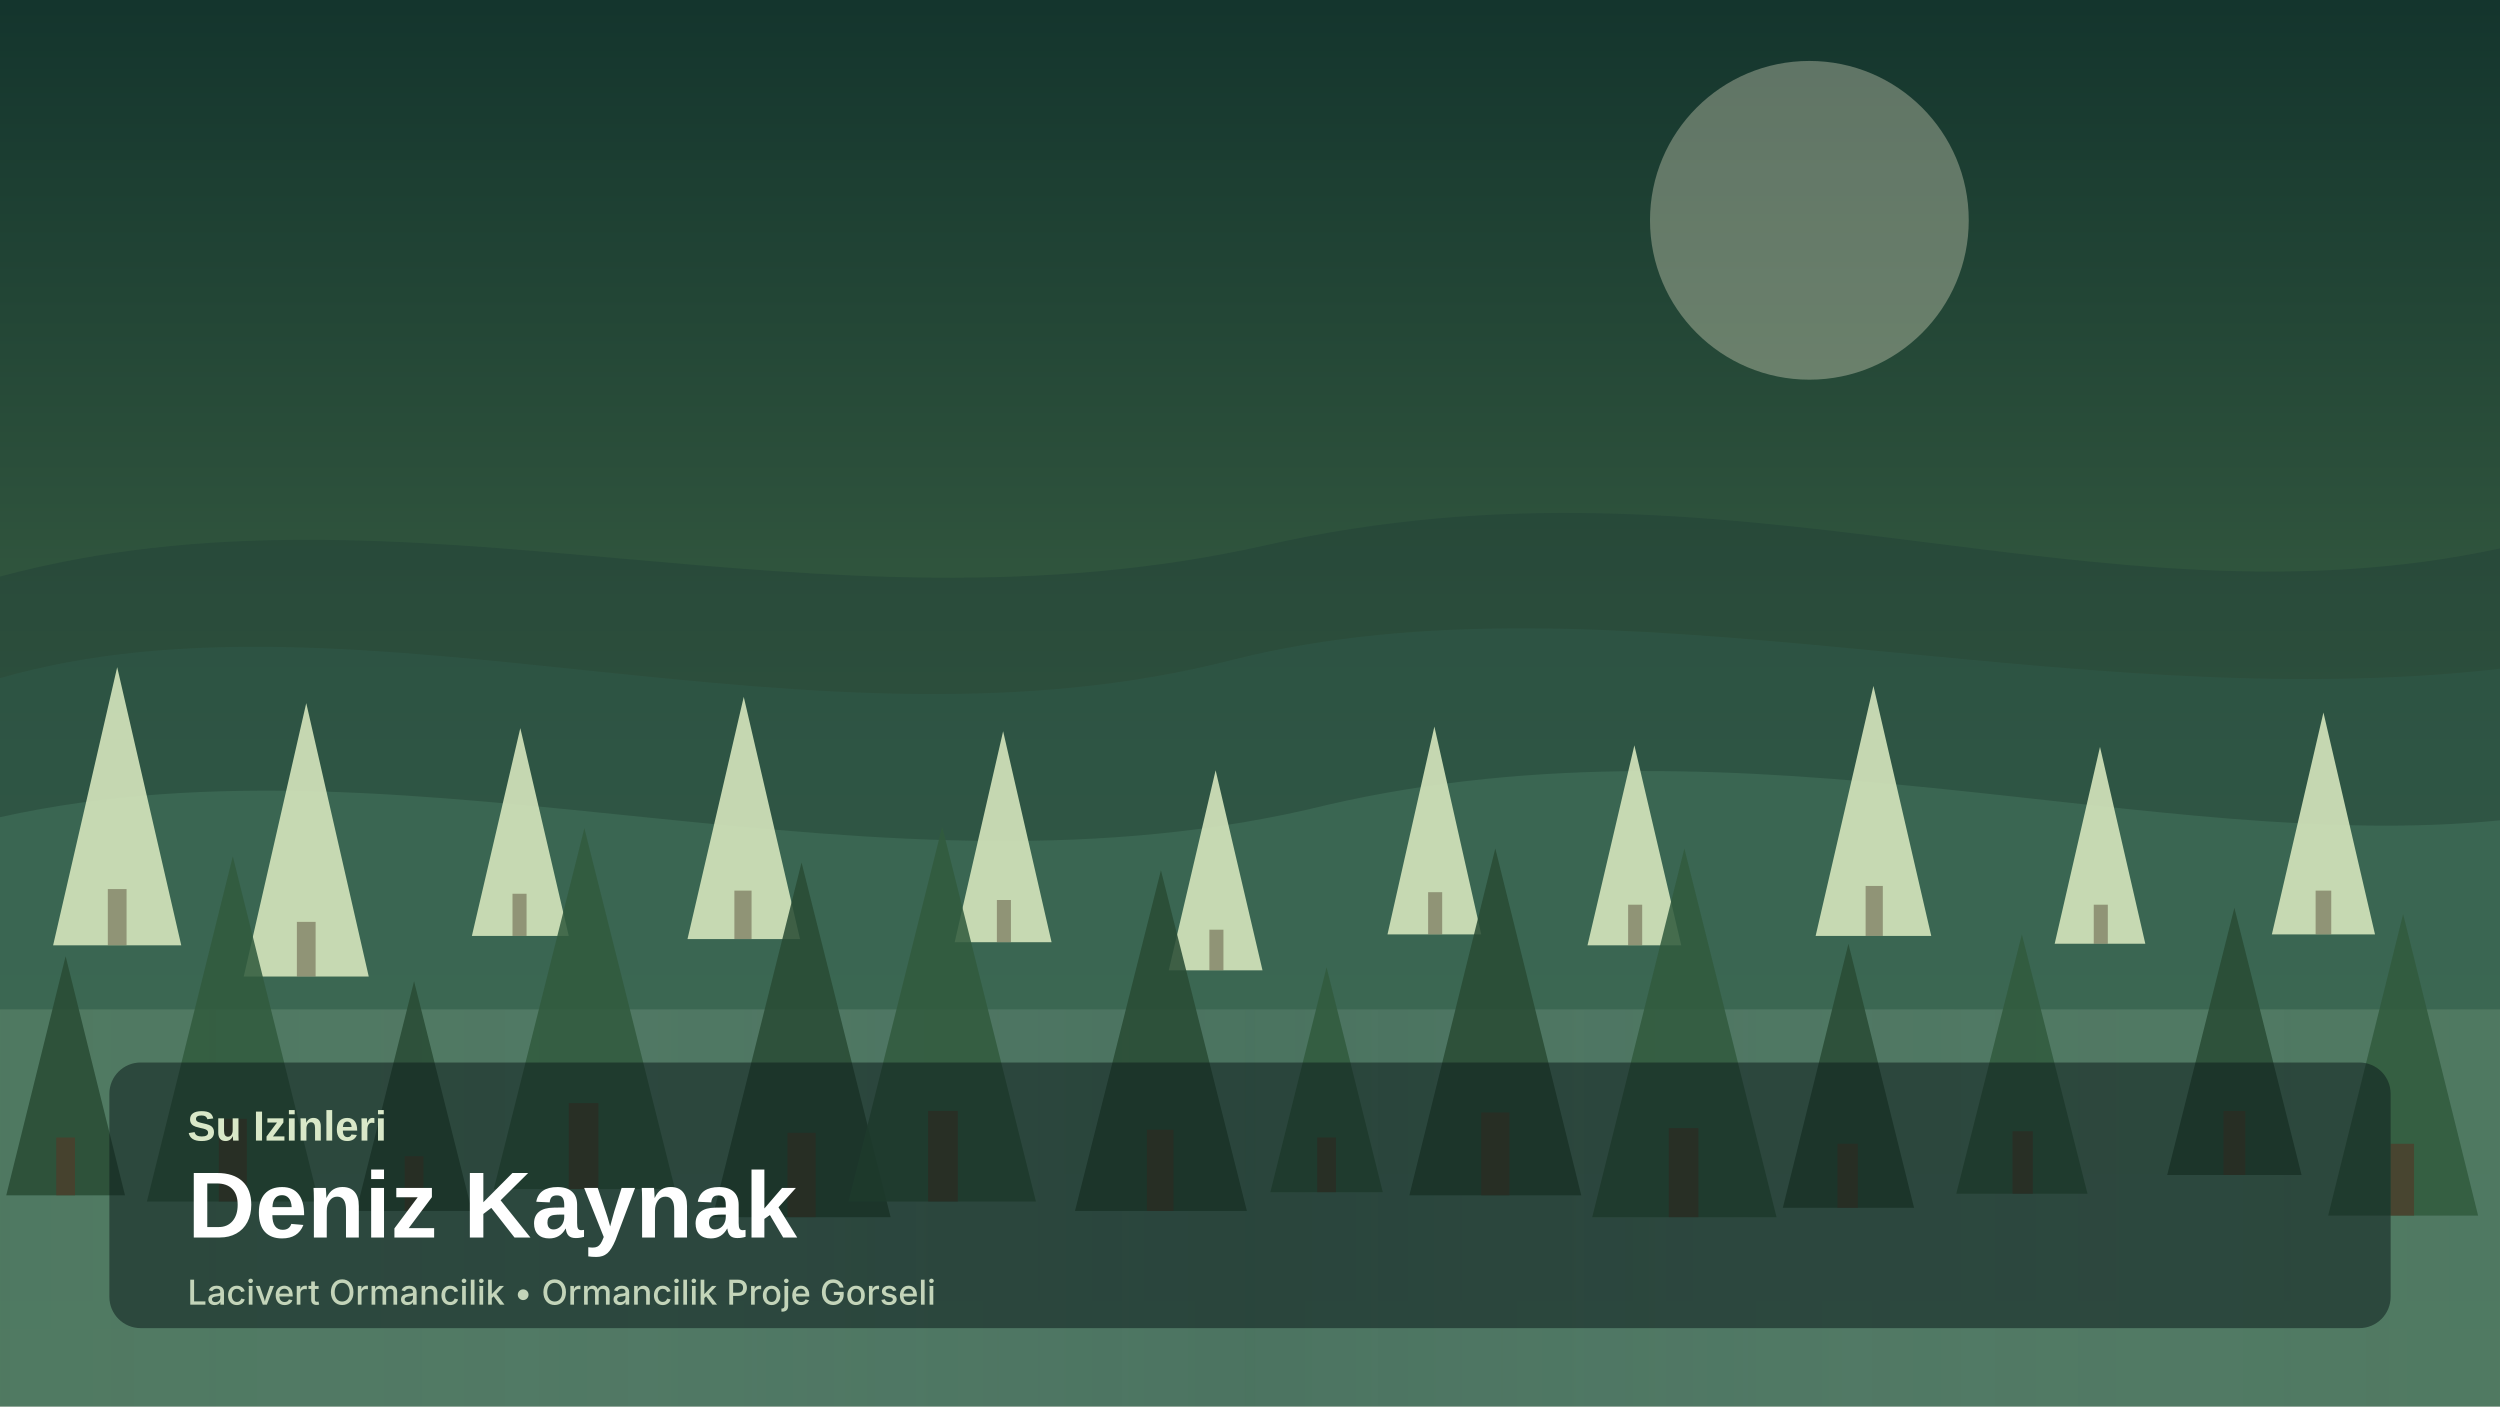
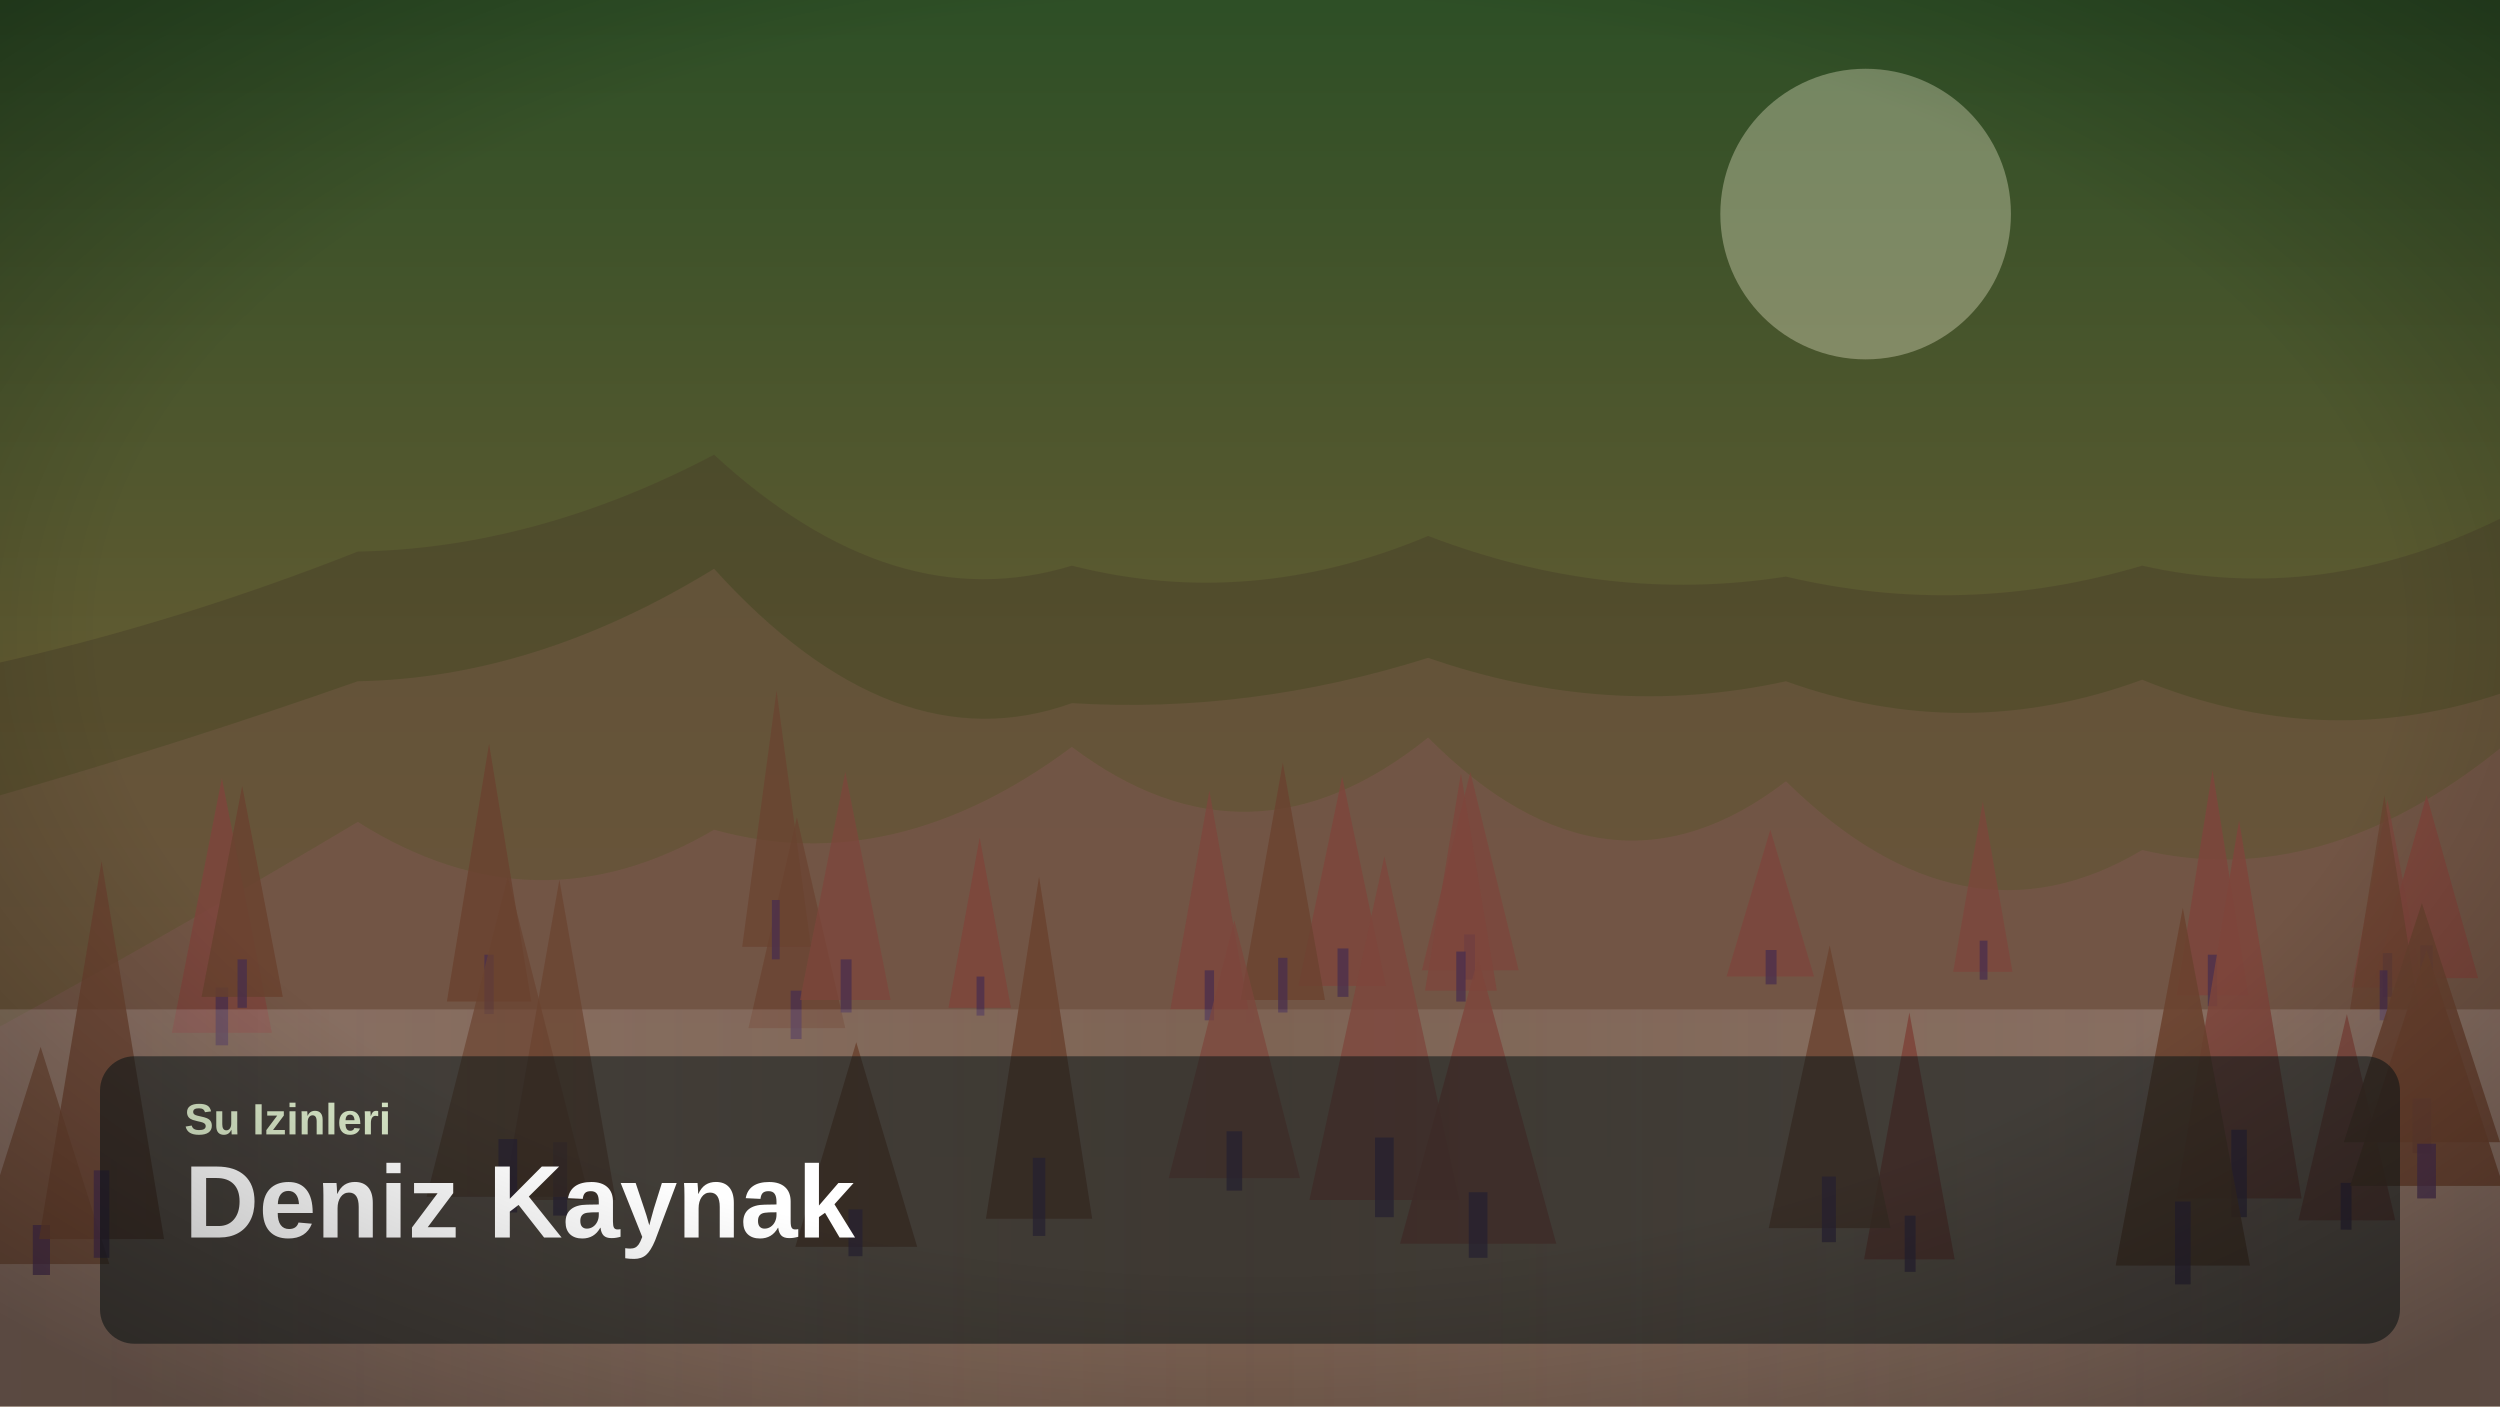
<svg xmlns="http://www.w3.org/2000/svg" viewBox="0 0 1600 900" role="img" aria-label="Deniz Kaynak">
  <defs>
    <linearGradient id="bg" x1="0" y1="0" x2="0" y2="1">
-       <stop offset="0%" stop-color="#14352d" />
-       <stop offset="100%" stop-color="#588255" />
+       <stop offset="0%" stop-color="hsl(109 35% 23%)" />
+       <stop offset="100%" stop-color="hsl(27 42% 42%)" />
    </linearGradient>
    <linearGradient id="fog" x1="0" y1="0" x2="1" y2="0">
-       <stop offset="0%" stop-color="#9fc19d" stop-opacity="0.20" />
+       <stop offset="0%" stop-color="hsl(349 20% 84%)" stop-opacity="0.22" />
      <stop offset="50%" stop-color="#ffffff" stop-opacity="0.08" />
-       <stop offset="100%" stop-color="#9fc19d" stop-opacity="0.20" />
+       <stop offset="100%" stop-color="hsl(349 20% 84%)" stop-opacity="0.22" />
    </linearGradient>
+     <radialGradient id="vignette" cx="50%" cy="45%" r="70%">
+       <stop offset="65%" stop-color="rgba(0,0,0,0)" />
+       <stop offset="100%" stop-color="rgba(0,0,0,0.35)" />
+     </radialGradient>
  </defs>
  <rect width="1600" height="900" fill="url(#bg)" />
-   <circle cx="1158" cy="141" r="102" fill="#f5f0d6" opacity="0.33" />
-   <path d="M0,369 C260,299 520,414 810,349 C1110,281 1340,407 1600,351 L1600,900 L0,900 Z" fill="#203f36" opacity="0.46" />
-   <path d="M0,434 C230,368 520,492 790,422 C1030,362 1320,460 1600,428 L1600,900 L0,900 Z" fill="#2f5848" opacity="0.58" />
-   <path d="M0,523 C270,463 560,587 850,515 C1120,453 1380,547 1600,525 L1600,900 L0,900 Z" fill="#3f6c57" opacity="0.72" />
-   <g opacity="0.9">
-     <polygon points="75,427 34,605 116,605" fill="#d5e6bc" opacity="0,45" />
-     <rect x="69" y="569" width="12" height="36" fill="#4f3b2a" opacity="0.45" />
-     <polygon points="196,450 156,625 236,625" fill="#d5e6bc" opacity="0,40" />
-     <rect x="190" y="590" width="12" height="35" fill="#4f3b2a" opacity="0.45" />
-     <polygon points="333,466 302,599 364,599" fill="#d5e6bc" opacity="0,37" />
-     <rect x="328" y="572" width="9" height="27" fill="#4f3b2a" opacity="0.45" />
-     <polygon points="476,446 440,601 512,601" fill="#d5e6bc" opacity="0,47" />
-     <rect x="470" y="570" width="11" height="31" fill="#4f3b2a" opacity="0.45" />
-     <polygon points="642,468 611,603 673,603" fill="#d5e6bc" opacity="0,39" />
-     <rect x="638" y="576" width="9" height="27" fill="#4f3b2a" opacity="0.45" />
-     <polygon points="778,493 748,621 808,621" fill="#d5e6bc" opacity="0,34" />
-     <rect x="774" y="595" width="9" height="26" fill="#4f3b2a" opacity="0.45" />
-     <polygon points="918,465 888,598 948,598" fill="#d5e6bc" opacity="0,51" />
-     <rect x="914" y="571" width="9" height="27" fill="#4f3b2a" opacity="0.45" />
-     <polygon points="1046,477 1016,605 1076,605" fill="#d5e6bc" opacity="0,47" />
-     <rect x="1042" y="579" width="9" height="26" fill="#4f3b2a" opacity="0.45" />
-     <polygon points="1199,439 1162,599 1236,599" fill="#d5e6bc" opacity="0,37" />
-     <rect x="1194" y="567" width="11" height="32" fill="#4f3b2a" opacity="0.45" />
-     <polygon points="1344,478 1315,604 1373,604" fill="#d5e6bc" opacity="0,42" />
-     <rect x="1340" y="579" width="9" height="25" fill="#4f3b2a" opacity="0.45" />
-     <polygon points="1487,456 1454,598 1520,598" fill="#d5e6bc" opacity="0,37" />
-     <rect x="1482" y="570" width="10" height="28" fill="#4f3b2a" opacity="0.45" />
+   <circle cx="1194" cy="137" r="93" fill="#f4efd4" opacity="0.34" />
+   <path d="M0 424 Q115 398 229 353 Q343 351 457 291 Q572 397 686 362 Q800 391 914 343 Q1029 387 1143 369 Q1257 396 1371 362 Q1486 388 1600 332 L1600 900 L0 900 Z" fill="hsl(44 28% 22%)" opacity="0.48" />
+   <path d="M0 509 Q115 476 229 436 Q343 434 457 364 Q572 491 686 450 Q800 457 914 421 Q1029 461 1143 436 Q1257 477 1371 435 Q1486 482 1600 444 L1600 900 L0 900 Z" fill="hsl(31 26% 34%)" opacity="0.62" />
+   <path d="M0 657 Q115 594 229 526 Q343 598 457 531 Q572 563 686 478 Q800 564 914 472 Q1029 588 1143 500 Q1257 612 1371 544 Q1486 571 1600 479 L1600 900 L0 900 Z" fill="hsl(19 24% 37%)" opacity="0.78" />
+   <g>
+     <polygon points="510,523 479,658 541,658" fill="hsl(19 38% 30%)" opacity="0.70" />
+     <rect x="506" y="634" width="7" height="31" fill="hsl(287 26% 24%)" opacity="0.72" />
+     <polygon points="1553,509 1520,626 1586,626" fill="hsl(9 36% 36%)" opacity="0.91" />
+     <rect x="1549" y="605" width="8" height="27" fill="hsl(287 26% 24%)" opacity="0.72" />
+     <polygon points="941,494 910,621 972,621" fill="hsl(9 36% 36%)" opacity="0.70" />
+     <rect x="937" y="598" width="7" height="29" fill="hsl(287 26% 24%)" opacity="0.72" />
+     <polygon points="935,495 912,634 958,634" fill="hsl(9 36% 36%)" opacity="0.74" />
+     <rect x="932" y="609" width="6" height="32" fill="hsl(287 26% 24%)" opacity="0.72" />
+     <polygon points="1528,512 1505,632 1551,632" fill="hsl(9 36% 36%)" opacity="0.73" />
+     <rect x="1525" y="610" width="6" height="28" fill="hsl(287 26% 24%)" opacity="0.72" />
+     <polygon points="859,497 831,631 887,631" fill="hsl(9 36% 36%)" opacity="0.80" />
+     <rect x="856" y="607" width="7" height="31" fill="hsl(287 26% 24%)" opacity="0.72" />
+     <polygon points="1133,531 1105,625 1161,625" fill="hsl(9 36% 36%)" opacity="0.76" />
+     <rect x="1130" y="608" width="7" height="22" fill="hsl(287 26% 24%)" opacity="0.72" />
+     <polygon points="1416,493 1393,637 1439,637" fill="hsl(9 36% 36%)" opacity="0.83" />
+     <rect x="1413" y="611" width="6" height="33" fill="hsl(287 26% 24%)" opacity="0.72" />
+     <polygon points="1269,513 1250,622 1288,622" fill="hsl(9 36% 36%)" opacity="0.70" />
+     <rect x="1267" y="602" width="5" height="25" fill="hsl(287 26% 24%)" opacity="0.72" />
+     <polygon points="313,476 286,641 340,641" fill="hsl(19 38% 30%)" opacity="0.84" />
+     <rect x="310" y="611" width="6" height="38" fill="hsl(287 26% 24%)" opacity="0.72" />
+     <polygon points="142,498 110,661 174,661" fill="hsl(9 36% 36%)" opacity="0.84" />
+     <rect x="138" y="632" width="8" height="37" fill="hsl(287 26% 24%)" opacity="0.72" />
+     <polygon points="627,536 607,645 647,645" fill="hsl(9 36% 36%)" opacity="0.86" />
+     <rect x="625" y="625" width="5" height="25" fill="hsl(287 26% 24%)" opacity="0.72" />
+     <polygon points="497,442 475,606 519,606" fill="hsl(19 38% 30%)" opacity="0.71" />
+     <rect x="494" y="576" width="5" height="38" fill="hsl(287 26% 24%)" opacity="0.72" />
+     <polygon points="774,506 749,646 799,646" fill="hsl(9 36% 36%)" opacity="0.74" />
+     <rect x="771" y="621" width="6" height="32" fill="hsl(287 26% 24%)" opacity="0.72" />
+     <polygon points="821,488 794,640 848,640" fill="hsl(19 38% 30%)" opacity="0.79" />
+     <rect x="818" y="613" width="6" height="35" fill="hsl(287 26% 24%)" opacity="0.72" />
+     <polygon points="541,494 512,640 570,640" fill="hsl(9 36% 36%)" opacity="0.70" />
+     <rect x="538" y="614" width="7" height="34" fill="hsl(287 26% 24%)" opacity="0.72" />
+     <polygon points="1526,509 1504,646 1548,646" fill="hsl(19 38% 30%)" opacity="0.73" />
+     <rect x="1523" y="621" width="5" height="32" fill="hsl(287 26% 24%)" opacity="0.72" />
+     <polygon points="155,503 129,638 181,638" fill="hsl(19 38% 30%)" opacity="0.86" />
+     <rect x="152" y="614" width="6" height="31" fill="hsl(287 26% 24%)" opacity="0.72" />
  </g>
  <rect y="646" width="1600" height="254" fill="url(#fog)" />
  <g>
-     <polygon points="42,612 4,765 80,765" fill="#284b34" opacity="0.86" />
-     <rect x="36" y="728" width="12" height="37" fill="#4f3b2a" opacity="0.72" />
-     <polygon points="149,548 94,769 204,769" fill="#315a3e" opacity="0.86" />
-     <rect x="140" y="716" width="18" height="53" fill="#4f3b2a" opacity="0.72" />
-     <polygon points="265,628 228,775 302,775" fill="#284b34" opacity="0.86" />
-     <rect x="259" y="740" width="12" height="35" fill="#4f3b2a" opacity="0.72" />
-     <polygon points="374,530 316,761 432,761" fill="#315a3e" opacity="0.86" />
-     <rect x="364" y="706" width="19" height="55" fill="#4f3b2a" opacity="0.72" />
-     <polygon points="513,552 456,779 570,779" fill="#284b34" opacity="0.86" />
-     <rect x="504" y="725" width="18" height="54" fill="#4f3b2a" opacity="0.72" />
-     <polygon points="603,529 543,769 663,769" fill="#315a3e" opacity="0.86" />
-     <rect x="594" y="711" width="19" height="58" fill="#4f3b2a" opacity="0.72" />
-     <polygon points="743,557 688,775 798,775" fill="#284b34" opacity="0.86" />
-     <rect x="734" y="723" width="17" height="52" fill="#4f3b2a" opacity="0.72" />
-     <polygon points="849,619 813,763 885,763" fill="#315a3e" opacity="0.86" />
-     <rect x="843" y="728" width="12" height="35" fill="#4f3b2a" opacity="0.72" />
-     <polygon points="957,543 902,765 1012,765" fill="#284b34" opacity="0.86" />
-     <rect x="948" y="712" width="18" height="53" fill="#4f3b2a" opacity="0.72" />
-     <polygon points="1078,543 1019,779 1137,779" fill="#315a3e" opacity="0.86" />
-     <rect x="1068" y="722" width="19" height="57" fill="#4f3b2a" opacity="0.72" />
-     <polygon points="1183,604 1141,773 1225,773" fill="#284b34" opacity="0.86" />
-     <rect x="1176" y="732" width="13" height="41" fill="#4f3b2a" opacity="0.72" />
-     <polygon points="1294,598 1252,764 1336,764" fill="#315a3e" opacity="0.86" />
-     <rect x="1288" y="724" width="13" height="40" fill="#4f3b2a" opacity="0.72" />
-     <polygon points="1430,581 1387,752 1473,752" fill="#284b34" opacity="0.86" />
-     <rect x="1423" y="711" width="14" height="41" fill="#4f3b2a" opacity="0.72" />
-     <polygon points="1538,585 1490,778 1586,778" fill="#315a3e" opacity="0.86" />
-     <rect x="1530" y="732" width="15" height="46" fill="#4f3b2a" opacity="0.72" />
+     <polygon points="886,548 838,768 934,768" fill="hsl(9 36% 36%)" opacity="0.74" />
+     <rect x="880" y="728" width="12" height="51" fill="hsl(287 26% 24%)" opacity="0.72" />
+     <polygon points="26,670 -18,809 70,809" fill="hsl(19 38% 30%)" opacity="0.71" />
+     <rect x="21" y="784" width="11" height="32" fill="hsl(287 26% 24%)" opacity="0.72" />
+     <polygon points="790,589 748,754 832,754" fill="hsl(9 36% 36%)" opacity="0.72" />
+     <rect x="785" y="724" width="10" height="38" fill="hsl(287 26% 24%)" opacity="0.72" />
+     <polygon points="1502,649 1471,781 1533,781" fill="hsl(9 36% 36%)" opacity="0.83" />
+     <rect x="1498" y="757" width="7" height="30" fill="hsl(287 26% 24%)" opacity="0.72" />
+     <polygon points="358,563 322,768 394,768" fill="hsl(19 38% 30%)" opacity="0.69" />
+     <rect x="354" y="731" width="9" height="47" fill="hsl(287 26% 24%)" opacity="0.72" />
+     <polygon points="1222,648 1193,806 1251,806" fill="hsl(9 36% 36%)" opacity="0.90" />
+     <rect x="1219" y="778" width="7" height="36" fill="hsl(287 26% 24%)" opacity="0.72" />
+     <polygon points="665,561 631,780 699,780" fill="hsl(19 38% 30%)" opacity="0.86" />
+     <rect x="661" y="741" width="8" height="50" fill="hsl(287 26% 24%)" opacity="0.72" />
+     <polygon points="65,551 25,793 105,793" fill="hsl(19 38% 30%)" opacity="0.79" />
+     <rect x="60" y="749" width="10" height="56" fill="hsl(287 26% 24%)" opacity="0.72" />
+     <polygon points="325,561 273,766 377,766" fill="hsl(19 38% 30%)" opacity="0.68" />
+     <rect x="319" y="729" width="12" height="47" fill="hsl(287 26% 24%)" opacity="0.72" />
+     <polygon points="946,613 896,796 996,796" fill="hsl(9 36% 36%)" opacity="0.80" />
+     <rect x="940" y="763" width="12" height="42" fill="hsl(287 26% 24%)" opacity="0.72" />
+     <polygon points="1550,578 1500,731 1600,731" fill="hsl(19 38% 30%)" opacity="0.86" />
+     <rect x="1544" y="703" width="12" height="35" fill="hsl(287 26% 24%)" opacity="0.72" />
+     <polygon points="548,667 509,798 587,798" fill="hsl(19 38% 30%)" opacity="0.85" />
+     <rect x="543" y="774" width="9" height="30" fill="hsl(287 26% 24%)" opacity="0.72" />
+     <polygon points="1433,525 1393,767 1473,767" fill="hsl(9 36% 36%)" opacity="0.87" />
+     <rect x="1428" y="723" width="10" height="56" fill="hsl(287 26% 24%)" opacity="0.72" />
+     <polygon points="1171,605 1132,786 1210,786" fill="hsl(19 38% 30%)" opacity="0.79" />
+     <rect x="1166" y="753" width="9" height="42" fill="hsl(287 26% 24%)" opacity="0.72" />
+     <polygon points="1397,581 1354,810 1440,810" fill="hsl(19 38% 30%)" opacity="0.88" />
+     <rect x="1392" y="769" width="10" height="53" fill="hsl(287 26% 24%)" opacity="0.72" />
+     <polygon points="1553,608 1504,759 1602,759" fill="hsl(19 38% 30%)" opacity="0.88" />
+     <rect x="1547" y="732" width="12" height="35" fill="hsl(287 26% 24%)" opacity="0.72" />
  </g>
-   <rect x="70" y="680" width="1460" height="170" rx="20" fill="#0b1a1a" opacity="0.52" />
-   <text x="120" y="730" fill="#d9e8c8" font-family="Poppins, Arial, sans-serif" font-size="27" font-weight="700">Su Izinleri</text>
-   <text x="120" y="792" fill="#ffffff" font-family="Poppins, Arial, sans-serif" font-size="60" font-weight="800">Deniz Kaynak</text>
-   <text x="120" y="835" fill="#c3d4b9" font-family="Inter, Arial, sans-serif" font-size="22" font-weight="500">Lacivert Ormancilik • Ormancilik Proje Gorseli</text>
+   <rect x="64" y="676" width="1472" height="184" rx="22" fill="#081517" opacity="0.54" />
+   <text x="118" y="726" fill="#d9e8c8" font-family="Poppins, Arial, sans-serif" font-size="28" font-weight="700">Su Izinleri</text>
+   <text x="118" y="792" fill="#ffffff" font-family="Poppins, Arial, sans-serif" font-size="66.0" font-weight="800">Deniz Kaynak</text>
+   <rect width="1600" height="900" fill="url(#vignette)" />
</svg>
